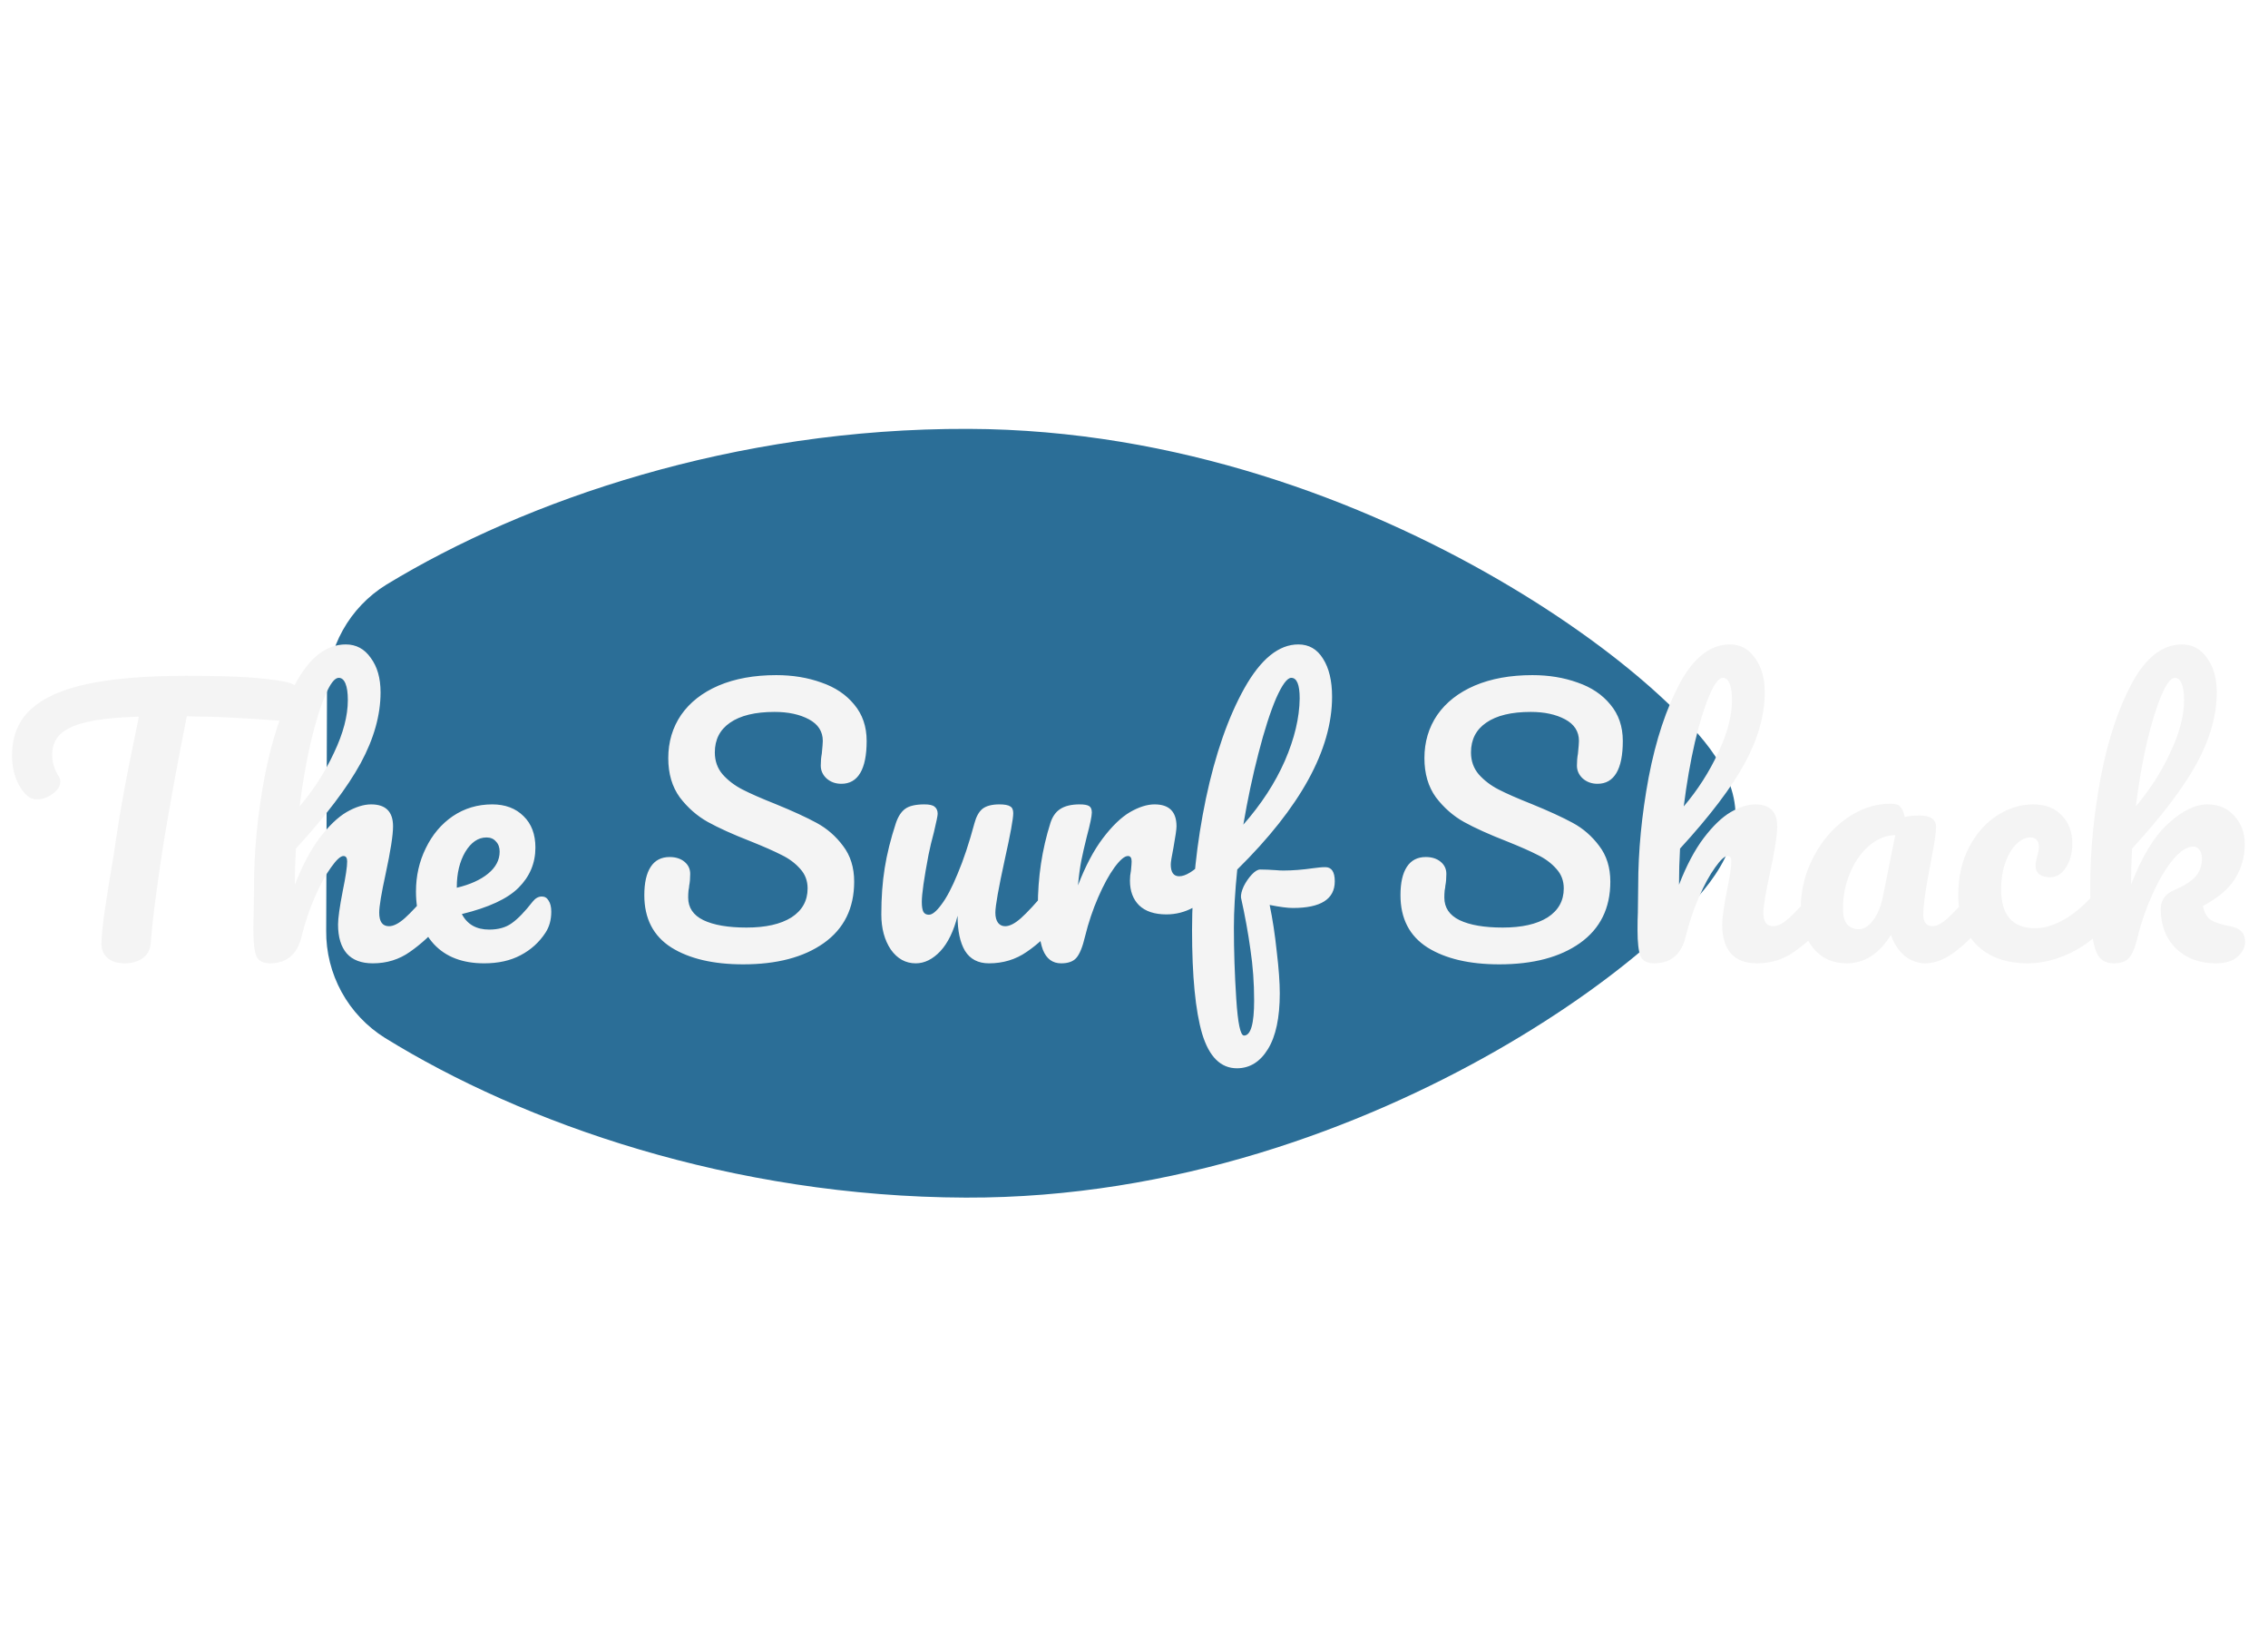
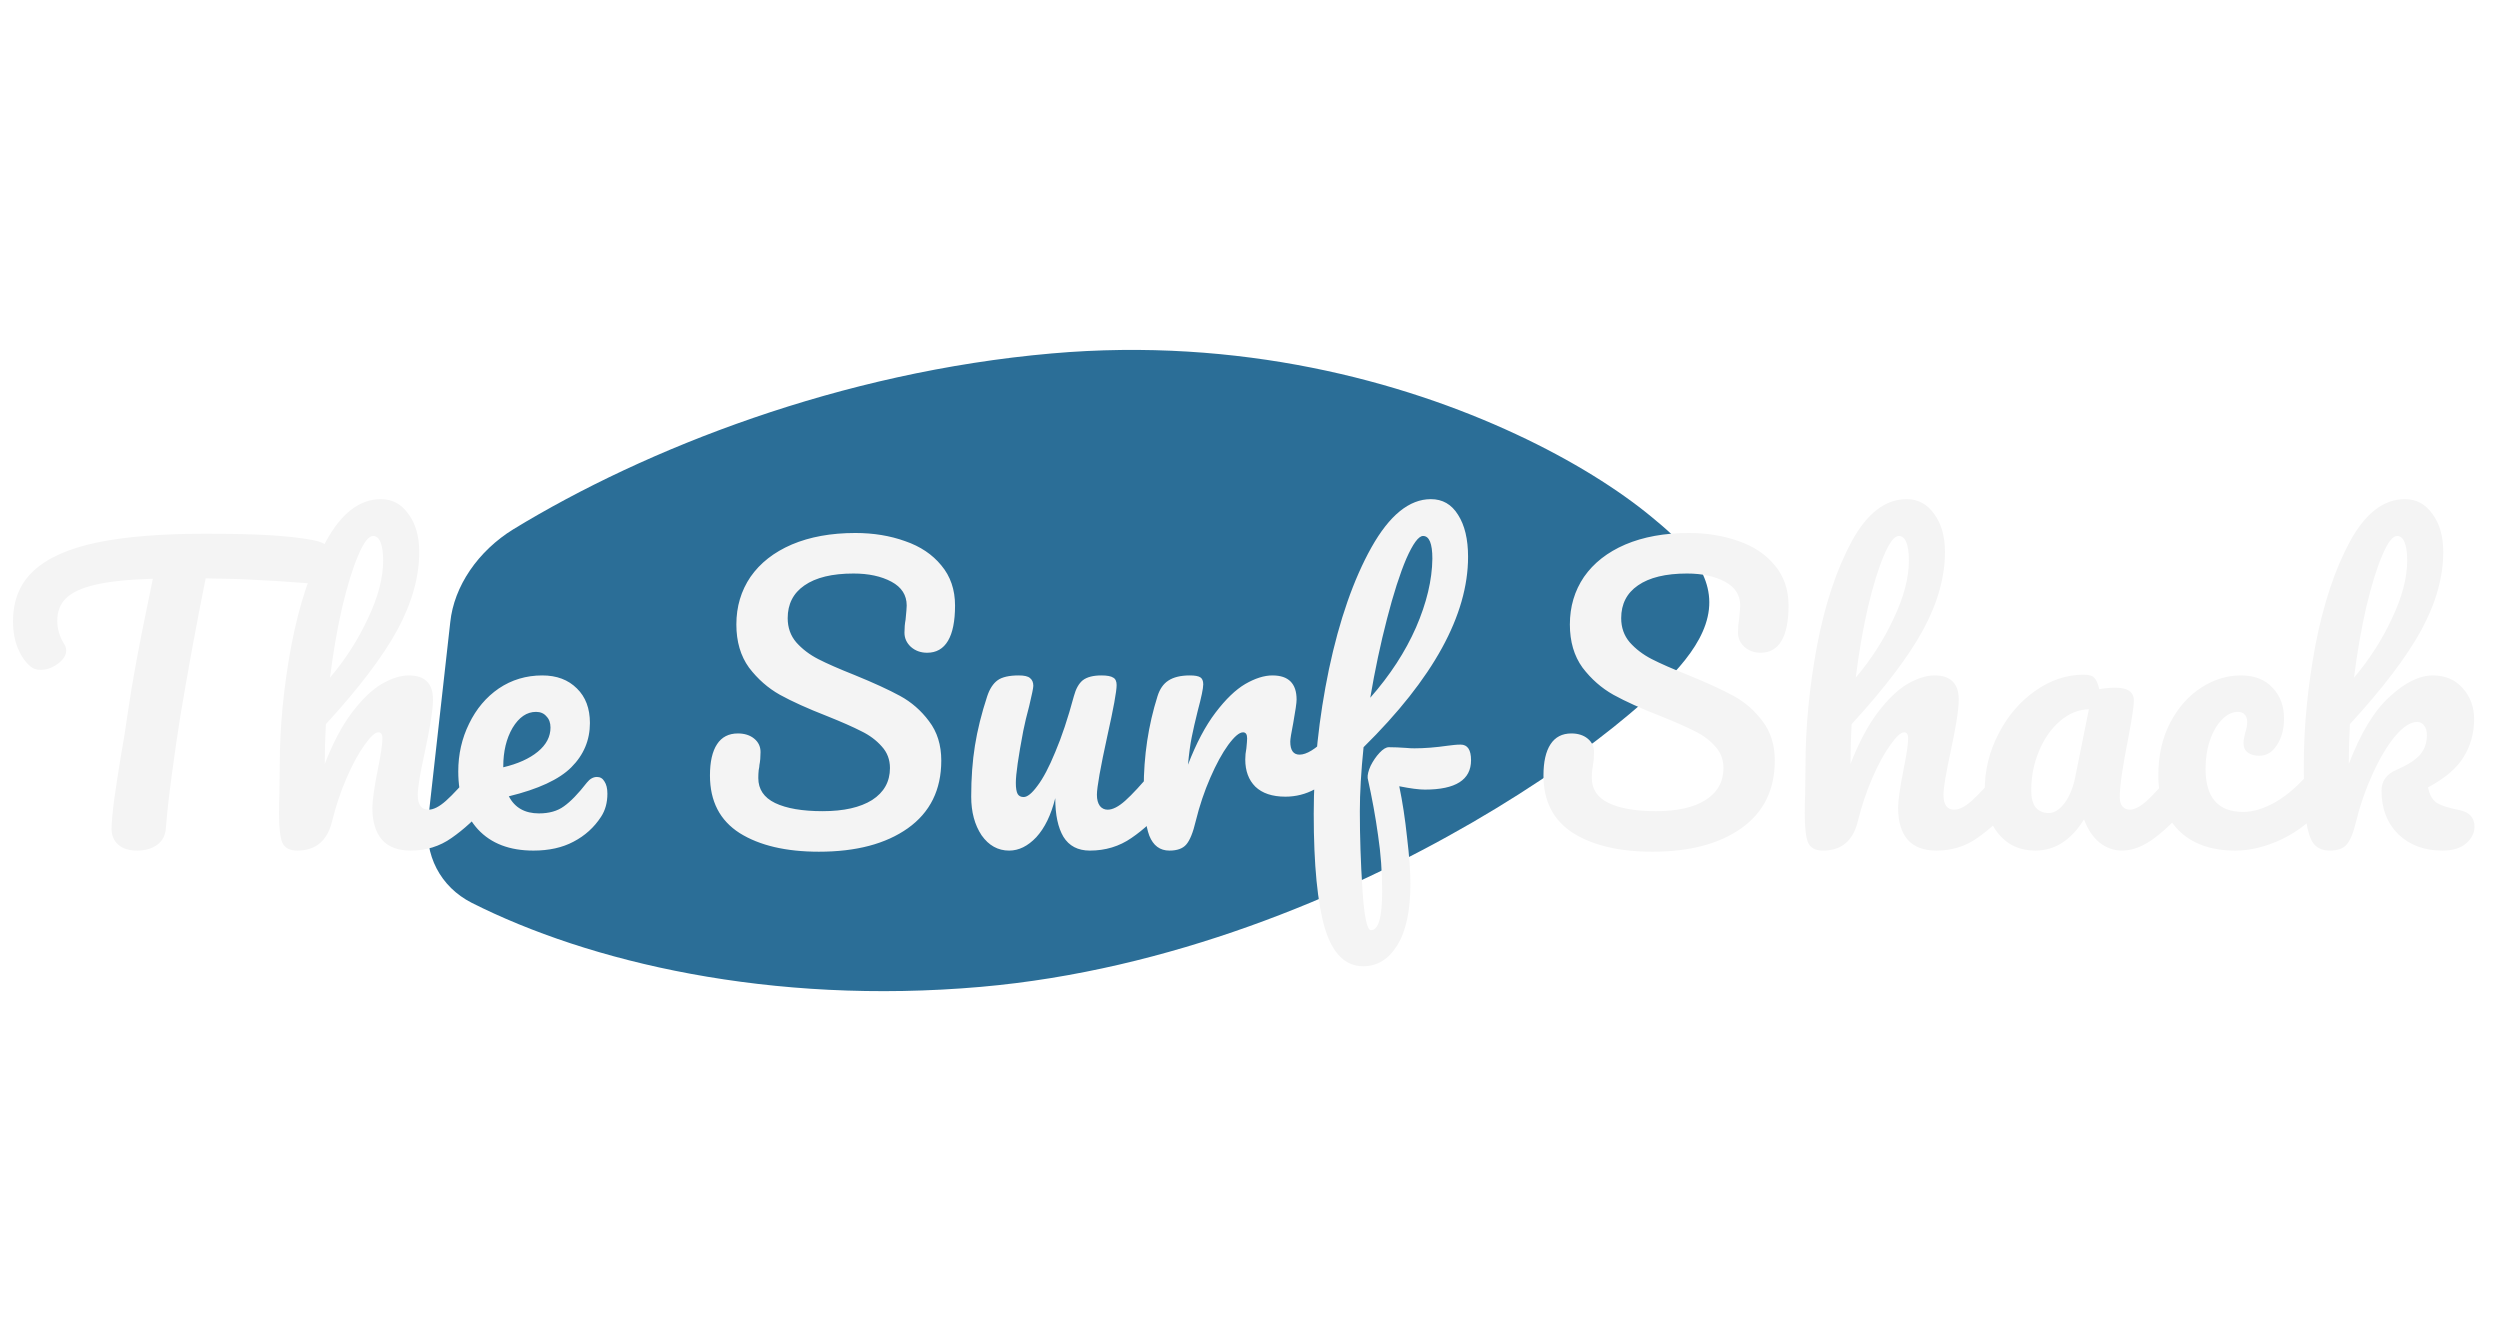
- <svg xmlns="http://www.w3.org/2000/svg" width="484" height="347" viewBox="0 0 484 347" fill="none">
-   <path fill-rule="evenodd" clip-rule="evenodd" d="M370.37 174.052C370.345 184.422 361.135 193.127 354.019 199.578C345.566 207.243 333.699 215.949 319.32 224.164C290.62 240.555 250.636 255.652 206.094 255.513C156.188 255.346 111.64 239.666 82.148 221.437C78.275 219.019 75.089 215.648 72.894 211.645C70.699 207.642 69.569 203.143 69.612 198.578L69.783 147.512C69.769 142.949 70.926 138.458 73.144 134.471C75.362 130.483 78.567 127.131 82.452 124.737C112.085 106.706 156.728 91.335 206.634 91.502C251.195 91.642 291.077 107.025 319.656 123.599C333.99 131.9 345.789 140.695 354.2 148.426C361.263 154.915 370.414 163.682 370.37 174.052Z" fill="#2B6E97" />
-   <path d="M60.603 145.409C62.091 145.697 63.195 146.201 63.915 146.921C64.683 147.641 65.067 148.481 65.067 149.441C65.067 151.025 64.611 152.177 63.699 152.897C62.835 153.617 61.443 153.905 59.523 153.761C55.203 153.425 51.819 153.209 49.371 153.113C46.971 152.969 43.803 152.873 39.867 152.825C38.091 161.657 36.459 170.537 34.971 179.465C34.443 182.729 33.891 186.521 33.315 190.841C32.739 195.113 32.355 198.569 32.163 201.209C32.067 202.601 31.491 203.681 30.435 204.449C29.379 205.169 28.107 205.529 26.619 205.529C25.035 205.529 23.811 205.145 22.947 204.377C22.083 203.609 21.651 202.601 21.651 201.353C21.651 200.201 21.819 198.305 22.155 195.665C22.539 192.977 22.971 190.169 23.451 187.241C23.979 184.313 24.387 181.769 24.675 179.609C25.203 175.961 25.803 172.337 26.475 168.737C27.147 165.137 27.819 161.729 28.491 158.513C28.635 157.793 28.803 156.977 28.995 156.065C29.187 155.105 29.403 154.049 29.643 152.897C24.939 153.041 21.243 153.425 18.555 154.049C15.867 154.673 13.947 155.561 12.795 156.713C11.691 157.817 11.139 159.257 11.139 161.033C11.139 162.665 11.619 164.225 12.579 165.713C12.771 166.049 12.867 166.409 12.867 166.793C12.867 167.705 12.315 168.569 11.211 169.385C10.155 170.153 9.051 170.537 7.899 170.537C7.083 170.537 6.411 170.297 5.883 169.817C4.923 169.001 4.131 167.849 3.507 166.361C2.883 164.825 2.571 163.097 2.571 161.177C2.571 157.097 3.891 153.833 6.531 151.385C9.219 148.889 13.275 147.065 18.699 145.913C24.171 144.761 31.179 144.185 39.723 144.185C45.003 144.185 49.203 144.281 52.323 144.473C55.491 144.665 58.251 144.977 60.603 145.409ZM93.67 189.113C94.294 189.113 94.774 189.401 95.11 189.977C95.494 190.553 95.686 191.345 95.686 192.353C95.686 194.273 95.23 195.761 94.318 196.817C92.11 199.361 89.83 201.449 87.478 203.081C85.174 204.713 82.534 205.529 79.558 205.529C77.11 205.529 75.262 204.833 74.014 203.441C72.766 202.001 72.142 199.937 72.142 197.249C72.142 195.905 72.478 193.505 73.15 190.049C73.774 187.025 74.086 184.937 74.086 183.785C74.086 183.017 73.822 182.633 73.294 182.633C72.67 182.633 71.782 183.449 70.63 185.081C69.478 186.665 68.326 188.777 67.174 191.417C66.022 194.057 65.086 196.841 64.366 199.769C63.454 203.609 61.198 205.529 57.598 205.529C56.158 205.529 55.198 205.025 54.718 204.017C54.286 202.961 54.07 201.089 54.07 198.401C54.07 196.865 54.094 195.641 54.142 194.729L54.214 188.969C54.214 181.577 54.958 173.873 56.446 165.857C57.982 157.841 60.214 151.121 63.142 145.697C66.118 140.225 69.67 137.489 73.798 137.489C76.006 137.489 77.782 138.449 79.126 140.369C80.518 142.241 81.214 144.689 81.214 147.713C81.214 152.561 79.798 157.601 76.966 162.833C74.134 168.017 69.526 174.089 63.142 181.049C62.998 183.545 62.926 186.113 62.926 188.753C64.51 184.673 66.262 181.361 68.182 178.817C70.15 176.225 72.07 174.377 73.942 173.273C75.862 172.169 77.614 171.617 79.198 171.617C82.318 171.617 83.878 173.177 83.878 176.297C83.878 178.169 83.35 181.553 82.294 186.449C81.382 190.625 80.926 193.385 80.926 194.729C80.926 196.649 81.622 197.609 83.014 197.609C83.974 197.609 85.102 197.033 86.398 195.881C87.742 194.681 89.518 192.761 91.726 190.121C92.302 189.449 92.95 189.113 93.67 189.113ZM72.286 144.617C71.422 144.617 70.462 145.865 69.406 148.361C68.35 150.809 67.318 154.145 66.31 158.369C65.35 162.545 64.558 167.105 63.934 172.049C66.91 168.545 69.358 164.729 71.278 160.601C73.246 156.473 74.23 152.729 74.23 149.369C74.23 147.833 74.062 146.657 73.726 145.841C73.39 145.025 72.91 144.617 72.286 144.617ZM115.627 191.273C116.251 191.273 116.731 191.561 117.067 192.137C117.451 192.713 117.643 193.505 117.643 194.513C117.643 196.241 117.235 197.729 116.419 198.977C115.075 201.041 113.299 202.649 111.091 203.801C108.931 204.953 106.339 205.529 103.315 205.529C98.707 205.529 95.131 204.161 92.587 201.425C90.043 198.641 88.771 194.897 88.771 190.193C88.771 186.881 89.467 183.809 90.859 180.977C92.251 178.097 94.171 175.817 96.619 174.137C99.115 172.457 101.923 171.617 105.043 171.617C107.827 171.617 110.059 172.457 111.739 174.137C113.419 175.769 114.259 178.001 114.259 180.833C114.259 184.145 113.059 187.001 110.659 189.401C108.307 191.753 104.275 193.625 98.563 195.017C99.715 197.225 101.659 198.329 104.395 198.329C106.363 198.329 107.971 197.873 109.219 196.961C110.515 196.049 112.003 194.513 113.683 192.353C114.259 191.633 114.907 191.273 115.627 191.273ZM103.819 178.673C102.043 178.673 100.531 179.705 99.283 181.769C98.083 183.833 97.483 186.329 97.483 189.257V189.401C100.315 188.729 102.547 187.721 104.179 186.377C105.811 185.033 106.627 183.473 106.627 181.697C106.627 180.785 106.363 180.065 105.835 179.537C105.355 178.961 104.683 178.673 103.819 178.673ZM158.595 205.745C152.211 205.745 147.099 204.545 143.259 202.145C139.419 199.697 137.499 195.977 137.499 190.985C137.499 188.345 137.955 186.329 138.867 184.937C139.779 183.545 141.123 182.849 142.899 182.849C144.195 182.849 145.251 183.185 146.067 183.857C146.883 184.529 147.291 185.393 147.291 186.449C147.291 187.409 147.219 188.249 147.075 188.969C147.075 189.161 147.027 189.497 146.931 189.977C146.883 190.457 146.859 190.961 146.859 191.489C146.859 193.649 147.939 195.257 150.099 196.313C152.307 197.369 155.379 197.897 159.315 197.897C163.395 197.897 166.587 197.177 168.891 195.737C171.195 194.249 172.347 192.185 172.347 189.545C172.347 187.913 171.819 186.521 170.763 185.369C169.707 184.169 168.387 183.185 166.803 182.417C165.219 181.601 162.987 180.617 160.107 179.465C156.411 178.025 153.387 176.657 151.035 175.361C148.731 174.065 146.739 172.313 145.059 170.105C143.427 167.849 142.611 165.065 142.611 161.753C142.611 158.297 143.523 155.225 145.347 152.537C147.219 149.849 149.883 147.761 153.339 146.273C156.843 144.785 160.947 144.041 165.651 144.041C169.155 144.041 172.371 144.569 175.299 145.625C178.227 146.633 180.555 148.193 182.283 150.305C184.059 152.417 184.947 155.009 184.947 158.081C184.947 161.105 184.491 163.385 183.579 164.921C182.667 166.457 181.323 167.225 179.547 167.225C178.299 167.225 177.243 166.841 176.379 166.073C175.563 165.305 175.155 164.393 175.155 163.337C175.155 162.425 175.227 161.585 175.371 160.817C175.515 159.377 175.587 158.465 175.587 158.081C175.587 156.065 174.603 154.529 172.635 153.473C170.667 152.417 168.219 151.889 165.291 151.889C161.163 151.889 157.995 152.657 155.787 154.193C153.627 155.681 152.547 157.793 152.547 160.529C152.547 162.353 153.099 163.913 154.203 165.209C155.355 166.505 156.771 167.585 158.451 168.449C160.131 169.313 162.483 170.345 165.507 171.545C169.155 173.033 172.083 174.377 174.291 175.577C176.499 176.777 178.371 178.409 179.907 180.473C181.491 182.537 182.283 185.081 182.283 188.105C182.283 193.769 180.123 198.137 175.803 201.209C171.531 204.233 165.795 205.745 158.595 205.745ZM195.421 205.529C193.261 205.529 191.485 204.545 190.093 202.577C188.749 200.561 188.077 198.065 188.077 195.089C188.077 191.489 188.317 188.201 188.797 185.225C189.277 182.201 190.069 179.009 191.173 175.649C191.653 174.209 192.325 173.177 193.189 172.553C194.053 171.929 195.421 171.617 197.293 171.617C198.349 171.617 199.069 171.785 199.453 172.121C199.885 172.457 200.101 172.961 200.101 173.633C200.101 174.017 199.837 175.313 199.309 177.521C198.829 179.297 198.445 180.905 198.157 182.345C197.197 187.385 196.717 190.745 196.717 192.425C196.717 193.433 196.837 194.153 197.077 194.585C197.317 194.969 197.701 195.161 198.229 195.161C198.949 195.161 199.837 194.441 200.893 193.001C201.997 191.561 203.149 189.377 204.349 186.449C205.597 183.521 206.797 179.921 207.949 175.649C208.333 174.209 208.909 173.177 209.677 172.553C210.493 171.929 211.693 171.617 213.277 171.617C214.381 171.617 215.149 171.761 215.581 172.049C216.013 172.289 216.229 172.769 216.229 173.489C216.229 174.689 215.629 177.977 214.429 183.353C213.085 189.497 212.413 193.289 212.413 194.729C212.413 195.641 212.605 196.361 212.989 196.889C213.373 197.369 213.877 197.609 214.501 197.609C215.461 197.609 216.589 197.033 217.885 195.881C219.229 194.681 221.005 192.761 223.213 190.121C223.789 189.449 224.437 189.113 225.157 189.113C225.781 189.113 226.261 189.401 226.597 189.977C226.981 190.553 227.173 191.345 227.173 192.353C227.173 194.273 226.717 195.761 225.805 196.817C223.741 199.361 221.509 201.449 219.109 203.081C216.757 204.713 214.069 205.529 211.045 205.529C208.741 205.529 207.037 204.641 205.933 202.865C204.877 201.089 204.349 198.593 204.349 195.377C203.533 198.641 202.309 201.161 200.677 202.937C199.045 204.665 197.293 205.529 195.421 205.529ZM226.447 205.529C224.623 205.529 223.327 204.569 222.559 202.649C221.839 200.729 221.479 197.657 221.479 193.433C221.479 187.193 222.367 181.265 224.143 175.649C224.575 174.257 225.271 173.249 226.231 172.625C227.239 171.953 228.631 171.617 230.407 171.617C231.367 171.617 232.039 171.737 232.423 171.977C232.807 172.217 232.999 172.673 232.999 173.345C232.999 174.113 232.639 175.841 231.919 178.529C231.439 180.449 231.055 182.129 230.767 183.569C230.479 185.009 230.239 186.785 230.047 188.897C231.631 184.769 233.407 181.409 235.375 178.817C237.343 176.225 239.263 174.377 241.135 173.273C243.055 172.169 244.807 171.617 246.391 171.617C249.511 171.617 251.071 173.177 251.071 176.297C251.071 176.921 250.855 178.433 250.423 180.833C250.039 182.753 249.847 183.953 249.847 184.433C249.847 186.113 250.447 186.953 251.647 186.953C252.991 186.953 254.719 185.897 256.831 183.785C257.455 183.161 258.103 182.849 258.775 182.849C259.399 182.849 259.879 183.137 260.215 183.713C260.599 184.241 260.791 184.961 260.791 185.873C260.791 187.649 260.311 189.041 259.351 190.049C258.007 191.441 256.423 192.641 254.599 193.649C252.823 194.609 250.927 195.089 248.911 195.089C246.367 195.089 244.423 194.441 243.079 193.145C241.783 191.849 241.135 190.097 241.135 187.889C241.135 187.169 241.207 186.449 241.351 185.729C241.447 184.769 241.495 184.121 241.495 183.785C241.495 183.017 241.231 182.633 240.703 182.633C239.983 182.633 239.023 183.449 237.823 185.081C236.671 186.665 235.519 188.777 234.367 191.417C233.215 194.057 232.279 196.841 231.559 199.769C231.031 202.025 230.407 203.561 229.687 204.377C229.015 205.145 227.935 205.529 226.447 205.529ZM282.829 185.009C284.173 185.009 284.845 186.017 284.845 188.033C284.845 191.825 281.869 193.721 275.917 193.721C274.765 193.721 273.109 193.505 270.949 193.073C271.573 196.049 272.077 199.361 272.461 203.009C272.893 206.609 273.109 209.585 273.109 211.937C273.109 217.121 272.269 221.081 270.589 223.817C268.909 226.553 266.701 227.921 263.965 227.921C260.509 227.921 258.037 225.473 256.549 220.577C255.109 215.681 254.389 208.289 254.389 198.401C254.389 189.185 255.373 179.849 257.341 170.393C259.357 160.889 262.093 153.041 265.549 146.849C269.053 140.609 272.893 137.489 277.069 137.489C279.325 137.489 281.077 138.497 282.325 140.513C283.621 142.529 284.269 145.241 284.269 148.649C284.269 159.929 277.525 172.217 264.037 185.513C263.557 190.217 263.317 194.345 263.317 197.897C263.317 202.841 263.485 207.905 263.821 213.089C264.157 218.321 264.709 220.937 265.477 220.937C266.917 220.937 267.637 218.441 267.637 213.449C267.637 209.705 267.373 206.081 266.845 202.577C266.365 199.073 265.693 195.377 264.829 191.489C264.781 190.865 264.973 190.073 265.405 189.113C265.885 188.153 266.461 187.313 267.133 186.593C267.805 185.873 268.405 185.513 268.933 185.513C269.893 185.513 271.045 185.561 272.389 185.657C272.821 185.705 273.325 185.729 273.901 185.729C275.821 185.729 277.957 185.561 280.309 185.225C280.693 185.177 281.101 185.129 281.533 185.081C281.965 185.033 282.397 185.009 282.829 185.009ZM275.557 144.617C274.693 144.617 273.613 146.081 272.317 149.009C271.069 151.937 269.821 155.825 268.573 160.673C267.325 165.473 266.245 170.561 265.333 175.937C269.173 171.569 272.125 167.033 274.189 162.329C276.253 157.577 277.309 153.137 277.357 149.009C277.357 146.081 276.757 144.617 275.557 144.617ZM319.962 205.745C313.578 205.745 308.466 204.545 304.626 202.145C300.786 199.697 298.866 195.977 298.866 190.985C298.866 188.345 299.322 186.329 300.234 184.937C301.146 183.545 302.49 182.849 304.266 182.849C305.562 182.849 306.618 183.185 307.434 183.857C308.25 184.529 308.658 185.393 308.658 186.449C308.658 187.409 308.586 188.249 308.442 188.969C308.442 189.161 308.394 189.497 308.298 189.977C308.25 190.457 308.226 190.961 308.226 191.489C308.226 193.649 309.306 195.257 311.466 196.313C313.674 197.369 316.746 197.897 320.682 197.897C324.762 197.897 327.954 197.177 330.258 195.737C332.562 194.249 333.714 192.185 333.714 189.545C333.714 187.913 333.186 186.521 332.13 185.369C331.074 184.169 329.754 183.185 328.17 182.417C326.586 181.601 324.354 180.617 321.474 179.465C317.778 178.025 314.754 176.657 312.402 175.361C310.098 174.065 308.106 172.313 306.426 170.105C304.794 167.849 303.978 165.065 303.978 161.753C303.978 158.297 304.89 155.225 306.714 152.537C308.586 149.849 311.25 147.761 314.706 146.273C318.21 144.785 322.314 144.041 327.018 144.041C330.522 144.041 333.738 144.569 336.666 145.625C339.594 146.633 341.922 148.193 343.65 150.305C345.426 152.417 346.314 155.009 346.314 158.081C346.314 161.105 345.858 163.385 344.946 164.921C344.034 166.457 342.69 167.225 340.914 167.225C339.666 167.225 338.61 166.841 337.746 166.073C336.93 165.305 336.522 164.393 336.522 163.337C336.522 162.425 336.594 161.585 336.738 160.817C336.882 159.377 336.954 158.465 336.954 158.081C336.954 156.065 335.97 154.529 334.002 153.473C332.034 152.417 329.586 151.889 326.658 151.889C322.53 151.889 319.362 152.657 317.154 154.193C314.994 155.681 313.914 157.793 313.914 160.529C313.914 162.353 314.466 163.913 315.57 165.209C316.722 166.505 318.138 167.585 319.818 168.449C321.498 169.313 323.85 170.345 326.874 171.545C330.522 173.033 333.45 174.377 335.658 175.577C337.866 176.777 339.738 178.409 341.274 180.473C342.858 182.537 343.65 185.081 343.65 188.105C343.65 193.769 341.49 198.137 337.17 201.209C332.898 204.233 327.162 205.745 319.962 205.745ZM389.053 189.113C389.677 189.113 390.157 189.401 390.493 189.977C390.877 190.553 391.069 191.345 391.069 192.353C391.069 194.273 390.613 195.761 389.701 196.817C387.493 199.361 385.213 201.449 382.861 203.081C380.557 204.713 377.917 205.529 374.941 205.529C372.493 205.529 370.645 204.833 369.397 203.441C368.149 202.001 367.525 199.937 367.525 197.249C367.525 195.905 367.861 193.505 368.533 190.049C369.157 187.025 369.469 184.937 369.469 183.785C369.469 183.017 369.205 182.633 368.677 182.633C368.053 182.633 367.165 183.449 366.013 185.081C364.861 186.665 363.709 188.777 362.557 191.417C361.405 194.057 360.469 196.841 359.749 199.769C358.837 203.609 356.581 205.529 352.981 205.529C351.541 205.529 350.581 205.025 350.101 204.017C349.669 202.961 349.453 201.089 349.453 198.401C349.453 196.865 349.477 195.641 349.525 194.729L349.597 188.969C349.597 181.577 350.341 173.873 351.829 165.857C353.365 157.841 355.597 151.121 358.525 145.697C361.501 140.225 365.053 137.489 369.181 137.489C371.389 137.489 373.165 138.449 374.509 140.369C375.901 142.241 376.597 144.689 376.597 147.713C376.597 152.561 375.181 157.601 372.349 162.833C369.517 168.017 364.909 174.089 358.525 181.049C358.381 183.545 358.309 186.113 358.309 188.753C359.893 184.673 361.645 181.361 363.565 178.817C365.533 176.225 367.453 174.377 369.325 173.273C371.245 172.169 372.997 171.617 374.581 171.617C377.701 171.617 379.261 173.177 379.261 176.297C379.261 178.169 378.733 181.553 377.677 186.449C376.765 190.625 376.309 193.385 376.309 194.729C376.309 196.649 377.005 197.609 378.397 197.609C379.357 197.609 380.485 197.033 381.781 195.881C383.125 194.681 384.901 192.761 387.109 190.121C387.685 189.449 388.333 189.113 389.053 189.113ZM367.669 144.617C366.805 144.617 365.845 145.865 364.789 148.361C363.733 150.809 362.701 154.145 361.693 158.369C360.733 162.545 359.941 167.105 359.317 172.049C362.293 168.545 364.741 164.729 366.661 160.601C368.629 156.473 369.613 152.729 369.613 149.369C369.613 147.833 369.445 146.657 369.109 145.841C368.773 145.025 368.293 144.617 367.669 144.617ZM394.089 205.529C391.113 205.529 388.737 204.449 386.961 202.289C385.185 200.129 384.297 197.297 384.297 193.793C384.297 189.953 385.185 186.329 386.961 182.921C388.737 179.465 391.089 176.705 394.017 174.641C396.993 172.529 400.137 171.473 403.449 171.473C404.505 171.473 405.201 171.689 405.537 172.121C405.921 172.505 406.233 173.225 406.473 174.281C407.481 174.089 408.537 173.993 409.641 173.993C411.993 173.993 413.169 174.833 413.169 176.513C413.169 177.521 412.809 179.921 412.089 183.713C410.985 189.233 410.433 193.073 410.433 195.233C410.433 195.953 410.601 196.529 410.937 196.961C411.321 197.393 411.801 197.609 412.377 197.609C413.289 197.609 414.393 197.033 415.689 195.881C416.985 194.681 418.737 192.761 420.945 190.121C421.521 189.449 422.169 189.113 422.889 189.113C423.513 189.113 423.993 189.401 424.329 189.977C424.713 190.553 424.905 191.345 424.905 192.353C424.905 194.273 424.449 195.761 423.537 196.817C421.569 199.265 419.481 201.329 417.273 203.009C415.065 204.689 412.929 205.529 410.865 205.529C409.281 205.529 407.817 205.001 406.473 203.945C405.177 202.841 404.193 201.353 403.521 199.481C401.025 203.513 397.881 205.529 394.089 205.529ZM396.681 198.257C397.737 198.257 398.745 197.633 399.705 196.385C400.665 195.137 401.361 193.481 401.793 191.417L404.457 178.169C402.441 178.217 400.569 178.985 398.841 180.473C397.161 181.913 395.817 183.833 394.809 186.233C393.801 188.633 393.297 191.177 393.297 193.865C393.297 195.353 393.585 196.457 394.161 197.177C394.785 197.897 395.625 198.257 396.681 198.257ZM432.806 205.529C428.102 205.529 424.43 204.209 421.79 201.569C419.198 198.881 417.902 195.353 417.902 190.985C417.902 187.097 418.67 183.689 420.206 180.761C421.742 177.833 423.734 175.577 426.182 173.993C428.63 172.409 431.198 171.617 433.886 171.617C436.526 171.617 438.566 172.409 440.006 173.993C441.494 175.529 442.238 177.521 442.238 179.969C442.238 181.985 441.782 183.689 440.87 185.081C440.006 186.473 438.854 187.169 437.414 187.169C436.502 187.169 435.758 186.953 435.182 186.521C434.654 186.089 434.39 185.489 434.39 184.721C434.39 184.385 434.438 184.001 434.534 183.569C434.63 183.137 434.702 182.825 434.75 182.633C434.99 181.913 435.11 181.241 435.11 180.617C435.11 179.993 434.942 179.513 434.606 179.177C434.318 178.841 433.886 178.673 433.31 178.673C432.206 178.673 431.174 179.177 430.214 180.185C429.254 181.145 428.486 182.465 427.91 184.145C427.334 185.825 427.046 187.673 427.046 189.689C427.046 195.257 429.47 198.041 434.318 198.041C436.286 198.041 438.398 197.393 440.654 196.097C442.958 194.753 445.214 192.761 447.422 190.121C447.998 189.449 448.646 189.113 449.366 189.113C449.99 189.113 450.47 189.401 450.806 189.977C451.19 190.553 451.382 191.345 451.382 192.353C451.382 194.177 450.926 195.665 450.014 196.817C447.758 199.601 445.046 201.761 441.878 203.297C438.758 204.785 435.734 205.529 432.806 205.529ZM476.162 197.681C478.13 198.065 479.114 199.145 479.114 200.921C479.114 202.121 478.562 203.201 477.458 204.161C476.402 205.073 474.866 205.529 472.85 205.529C469.394 205.529 466.562 204.473 464.354 202.361C462.194 200.201 461.114 197.393 461.114 193.937C461.114 192.065 462.074 190.721 463.994 189.905C466.106 188.993 467.618 188.033 468.53 187.025C469.442 185.969 469.898 184.697 469.898 183.209C469.898 182.345 469.706 181.697 469.322 181.265C468.986 180.833 468.554 180.617 468.026 180.617C466.73 180.617 465.29 181.553 463.706 183.425C462.17 185.297 460.73 187.721 459.386 190.697C458.042 193.625 456.986 196.649 456.218 199.769C455.69 202.025 455.066 203.561 454.346 204.377C453.674 205.145 452.594 205.529 451.106 205.529C449.618 205.529 448.514 205.001 447.794 203.945C447.122 202.841 446.666 201.161 446.426 198.905C446.186 196.649 446.066 193.337 446.066 188.969C446.066 181.577 446.81 173.873 448.298 165.857C449.834 157.841 452.066 151.121 454.994 145.697C457.97 140.225 461.522 137.489 465.65 137.489C467.858 137.489 469.634 138.449 470.978 140.369C472.37 142.241 473.066 144.689 473.066 147.713C473.066 152.561 471.65 157.601 468.818 162.833C465.986 168.017 461.378 174.089 454.994 181.049C454.85 183.545 454.778 186.113 454.778 188.753C457.082 182.753 459.722 178.409 462.698 175.721C465.674 172.985 468.458 171.617 471.05 171.617C473.45 171.617 475.37 172.433 476.81 174.065C478.298 175.697 479.042 177.713 479.042 180.113C479.042 182.753 478.37 185.177 477.026 187.385C475.682 189.593 473.378 191.561 470.114 193.289C470.402 194.729 470.978 195.737 471.842 196.313C472.754 196.841 474.194 197.297 476.162 197.681ZM464.138 144.617C463.274 144.617 462.314 145.865 461.258 148.361C460.202 150.809 459.17 154.145 458.162 158.369C457.202 162.545 456.41 167.105 455.786 172.049C458.762 168.545 461.21 164.729 463.13 160.601C465.098 156.473 466.082 152.729 466.082 149.369C466.082 147.833 465.914 146.657 465.578 145.841C465.242 145.025 464.762 144.617 464.138 144.617Z" fill="#F4F4F4" />
+ <svg xmlns="http://www.w3.org/2000/svg" width="484" height="260" viewBox="0 0 484 260" fill="none">
+   <path fill-rule="evenodd" clip-rule="evenodd" d="M330.844 117.992C329.984 125.745 321.747 132.935 315.406 138.284C307.872 144.639 297.462 152.027 285.037 159.232C260.239 173.611 226.319 187.859 189.903 191.056C149.104 194.629 113.942 186.211 91.3 174.771C88.329 173.251 85.996 170.967 84.525 168.137C83.054 165.308 82.494 162.029 82.9 158.613L87.174 120.431C87.532 117.022 88.842 113.579 90.979 110.434C93.116 107.289 96.008 104.546 99.379 102.469C125.073 86.795 162.826 71.998 203.626 68.424C240.057 65.226 271.426 73.769 293.456 84.039C304.506 89.181 313.443 94.881 319.696 100.036C324.946 104.363 331.72 110.238 330.844 117.992Z" fill="#2B6E97" />
+   <path d="M60.552 104.555C62.04 104.843 63.144 105.347 63.864 106.067C64.632 106.787 65.016 107.627 65.016 108.587C65.016 110.171 64.56 111.323 63.648 112.043C62.784 112.763 61.392 113.051 59.472 112.907C55.152 112.571 51.768 112.355 49.32 112.259C46.92 112.115 43.752 112.019 39.816 111.971C38.04 120.803 36.408 129.683 34.92 138.611C34.392 141.875 33.84 145.667 33.264 149.987C32.688 154.259 32.304 157.715 32.112 160.355C32.016 161.747 31.44 162.827 30.384 163.595C29.328 164.315 28.056 164.675 26.568 164.675C24.984 164.675 23.76 164.291 22.896 163.523C22.032 162.755 21.6 161.747 21.6 160.499C21.6 159.347 21.768 157.451 22.104 154.811C22.488 152.123 22.92 149.315 23.4 146.387C23.928 143.459 24.336 140.915 24.624 138.755C25.152 135.107 25.752 131.483 26.424 127.883C27.096 124.283 27.768 120.875 28.44 117.659C28.584 116.939 28.752 116.123 28.944 115.211C29.136 114.251 29.352 113.195 29.592 112.043C24.888 112.187 21.192 112.571 18.504 113.195C15.816 113.819 13.896 114.707 12.744 115.859C11.64 116.963 11.088 118.403 11.088 120.179C11.088 121.811 11.568 123.371 12.528 124.859C12.72 125.195 12.816 125.555 12.816 125.939C12.816 126.851 12.264 127.715 11.16 128.531C10.104 129.299 9 129.683 7.848 129.683C7.032 129.683 6.36 129.443 5.832 128.963C4.872 128.147 4.08 126.995 3.456 125.507C2.832 123.971 2.52 122.243 2.52 120.323C2.52 116.243 3.84 112.979 6.48 110.531C9.168 108.035 13.224 106.211 18.648 105.059C24.12 103.907 31.128 103.331 39.672 103.331C44.952 103.331 49.152 103.427 52.272 103.619C55.44 103.811 58.2 104.123 60.552 104.555ZM93.619 148.259C94.243 148.259 94.723 148.547 95.059 149.123C95.443 149.699 95.635 150.491 95.635 151.499C95.635 153.419 95.179 154.907 94.267 155.963C92.059 158.507 89.779 160.595 87.427 162.227C85.123 163.859 82.483 164.675 79.507 164.675C77.059 164.675 75.211 163.979 73.963 162.587C72.715 161.147 72.091 159.083 72.091 156.395C72.091 155.051 72.427 152.651 73.099 149.195C73.723 146.171 74.035 144.083 74.035 142.931C74.035 142.163 73.771 141.779 73.243 141.779C72.619 141.779 71.731 142.595 70.579 144.227C69.427 145.811 68.275 147.923 67.123 150.563C65.971 153.203 65.035 155.987 64.315 158.915C63.403 162.755 61.147 164.675 57.547 164.675C56.107 164.675 55.147 164.171 54.667 163.163C54.235 162.107 54.019 160.235 54.019 157.547C54.019 156.011 54.043 154.787 54.091 153.875L54.163 148.115C54.163 140.723 54.907 133.019 56.395 125.003C57.931 116.987 60.163 110.267 63.091 104.843C66.067 99.371 69.619 96.635 73.747 96.635C75.955 96.635 77.731 97.595 79.075 99.515C80.467 101.387 81.163 103.835 81.163 106.859C81.163 111.707 79.747 116.747 76.915 121.979C74.083 127.163 69.475 133.235 63.091 140.195C62.947 142.691 62.875 145.259 62.875 147.899C64.459 143.819 66.211 140.507 68.131 137.963C70.099 135.371 72.019 133.523 73.891 132.419C75.811 131.315 77.563 130.763 79.147 130.763C82.267 130.763 83.827 132.323 83.827 135.443C83.827 137.315 83.299 140.699 82.243 145.595C81.331 149.771 80.875 152.531 80.875 153.875C80.875 155.795 81.571 156.755 82.963 156.755C83.923 156.755 85.051 156.179 86.347 155.027C87.691 153.827 89.467 151.907 91.675 149.267C92.251 148.595 92.899 148.259 93.619 148.259ZM72.235 103.763C71.371 103.763 70.411 105.011 69.355 107.507C68.299 109.955 67.267 113.291 66.259 117.515C65.299 121.691 64.507 126.251 63.883 131.195C66.859 127.691 69.307 123.875 71.227 119.747C73.195 115.619 74.179 111.875 74.179 108.515C74.179 106.979 74.011 105.803 73.675 104.987C73.339 104.171 72.859 103.763 72.235 103.763ZM115.576 150.419C116.2 150.419 116.68 150.707 117.016 151.283C117.4 151.859 117.592 152.651 117.592 153.659C117.592 155.387 117.184 156.875 116.368 158.123C115.024 160.187 113.248 161.795 111.04 162.947C108.88 164.099 106.288 164.675 103.264 164.675C98.656 164.675 95.08 163.307 92.536 160.571C89.992 157.787 88.72 154.043 88.72 149.339C88.72 146.027 89.416 142.955 90.808 140.123C92.2 137.243 94.12 134.963 96.568 133.283C99.064 131.603 101.872 130.763 104.992 130.763C107.776 130.763 110.008 131.603 111.688 133.283C113.368 134.915 114.208 137.147 114.208 139.979C114.208 143.291 113.008 146.147 110.608 148.547C108.256 150.899 104.224 152.771 98.512 154.163C99.664 156.371 101.608 157.475 104.344 157.475C106.312 157.475 107.92 157.019 109.168 156.107C110.464 155.195 111.952 153.659 113.632 151.499C114.208 150.779 114.856 150.419 115.576 150.419ZM103.768 137.819C101.992 137.819 100.48 138.851 99.232 140.915C98.032 142.979 97.432 145.475 97.432 148.403V148.547C100.264 147.875 102.496 146.867 104.128 145.523C105.76 144.179 106.576 142.619 106.576 140.843C106.576 139.931 106.312 139.211 105.784 138.683C105.304 138.107 104.632 137.819 103.768 137.819ZM158.544 164.891C152.16 164.891 147.048 163.691 143.208 161.291C139.368 158.843 137.448 155.123 137.448 150.131C137.448 147.491 137.904 145.475 138.816 144.083C139.728 142.691 141.072 141.995 142.848 141.995C144.144 141.995 145.2 142.331 146.016 143.003C146.832 143.675 147.24 144.539 147.24 145.595C147.24 146.555 147.168 147.395 147.024 148.115C147.024 148.307 146.976 148.643 146.88 149.123C146.832 149.603 146.808 150.107 146.808 150.635C146.808 152.795 147.888 154.403 150.048 155.459C152.256 156.515 155.328 157.043 159.264 157.043C163.344 157.043 166.536 156.323 168.84 154.883C171.144 153.395 172.296 151.331 172.296 148.691C172.296 147.059 171.768 145.667 170.712 144.515C169.656 143.315 168.336 142.331 166.752 141.563C165.168 140.747 162.936 139.763 160.056 138.611C156.36 137.171 153.336 135.803 150.984 134.507C148.68 133.211 146.688 131.459 145.008 129.251C143.376 126.995 142.56 124.211 142.56 120.899C142.56 117.443 143.472 114.371 145.296 111.683C147.168 108.995 149.832 106.907 153.288 105.419C156.792 103.931 160.896 103.187 165.6 103.187C169.104 103.187 172.32 103.715 175.248 104.771C178.176 105.779 180.504 107.339 182.232 109.451C184.008 111.563 184.896 114.155 184.896 117.227C184.896 120.251 184.44 122.531 183.528 124.067C182.616 125.603 181.272 126.371 179.496 126.371C178.248 126.371 177.192 125.987 176.328 125.219C175.512 124.451 175.104 123.539 175.104 122.483C175.104 121.571 175.176 120.731 175.32 119.963C175.464 118.523 175.536 117.611 175.536 117.227C175.536 115.211 174.552 113.675 172.584 112.619C170.616 111.563 168.168 111.035 165.24 111.035C161.112 111.035 157.944 111.803 155.736 113.339C153.576 114.827 152.496 116.939 152.496 119.675C152.496 121.499 153.048 123.059 154.152 124.355C155.304 125.651 156.72 126.731 158.4 127.595C160.08 128.459 162.432 129.491 165.456 130.691C169.104 132.179 172.032 133.523 174.24 134.723C176.448 135.923 178.32 137.555 179.856 139.619C181.44 141.683 182.232 144.227 182.232 147.251C182.232 152.915 180.072 157.283 175.752 160.355C171.48 163.379 165.744 164.891 158.544 164.891ZM195.37 164.675C193.21 164.675 191.434 163.691 190.042 161.723C188.698 159.707 188.026 157.211 188.026 154.235C188.026 150.635 188.266 147.347 188.746 144.371C189.226 141.347 190.018 138.155 191.122 134.795C191.602 133.355 192.274 132.323 193.138 131.699C194.002 131.075 195.37 130.763 197.242 130.763C198.298 130.763 199.018 130.931 199.402 131.267C199.834 131.603 200.05 132.107 200.05 132.779C200.05 133.163 199.786 134.459 199.258 136.667C198.778 138.443 198.394 140.051 198.106 141.491C197.146 146.531 196.666 149.891 196.666 151.571C196.666 152.579 196.786 153.299 197.026 153.731C197.266 154.115 197.65 154.307 198.178 154.307C198.898 154.307 199.786 153.587 200.842 152.147C201.946 150.707 203.098 148.523 204.298 145.595C205.546 142.667 206.746 139.067 207.898 134.795C208.282 133.355 208.858 132.323 209.626 131.699C210.442 131.075 211.642 130.763 213.226 130.763C214.33 130.763 215.098 130.907 215.53 131.195C215.962 131.435 216.178 131.915 216.178 132.635C216.178 133.835 215.578 137.123 214.378 142.499C213.034 148.643 212.362 152.435 212.362 153.875C212.362 154.787 212.554 155.507 212.938 156.035C213.322 156.515 213.826 156.755 214.45 156.755C215.41 156.755 216.538 156.179 217.834 155.027C219.178 153.827 220.954 151.907 223.162 149.267C223.738 148.595 224.386 148.259 225.106 148.259C225.73 148.259 226.21 148.547 226.546 149.123C226.93 149.699 227.122 150.491 227.122 151.499C227.122 153.419 226.666 154.907 225.754 155.963C223.69 158.507 221.458 160.595 219.058 162.227C216.706 163.859 214.018 164.675 210.994 164.675C208.69 164.675 206.986 163.787 205.882 162.011C204.826 160.235 204.298 157.739 204.298 154.523C203.482 157.787 202.258 160.307 200.626 162.083C198.994 163.811 197.242 164.675 195.37 164.675ZM226.396 164.675C224.572 164.675 223.276 163.715 222.508 161.795C221.788 159.875 221.428 156.803 221.428 152.579C221.428 146.339 222.316 140.411 224.092 134.795C224.524 133.403 225.22 132.395 226.18 131.771C227.188 131.099 228.58 130.763 230.356 130.763C231.316 130.763 231.988 130.883 232.372 131.123C232.756 131.363 232.948 131.819 232.948 132.491C232.948 133.259 232.588 134.987 231.868 137.675C231.388 139.595 231.004 141.275 230.716 142.715C230.428 144.155 230.188 145.931 229.996 148.043C231.58 143.915 233.356 140.555 235.324 137.963C237.292 135.371 239.212 133.523 241.084 132.419C243.004 131.315 244.756 130.763 246.34 130.763C249.46 130.763 251.02 132.323 251.02 135.443C251.02 136.067 250.804 137.579 250.372 139.979C249.988 141.899 249.796 143.099 249.796 143.579C249.796 145.259 250.396 146.099 251.596 146.099C252.94 146.099 254.668 145.043 256.78 142.931C257.404 142.307 258.052 141.995 258.724 141.995C259.348 141.995 259.828 142.283 260.164 142.859C260.548 143.387 260.74 144.107 260.74 145.019C260.74 146.795 260.26 148.187 259.3 149.195C257.956 150.587 256.372 151.787 254.548 152.795C252.772 153.755 250.876 154.235 248.86 154.235C246.316 154.235 244.372 153.587 243.028 152.291C241.732 150.995 241.084 149.243 241.084 147.035C241.084 146.315 241.156 145.595 241.3 144.875C241.396 143.915 241.444 143.267 241.444 142.931C241.444 142.163 241.18 141.779 240.652 141.779C239.932 141.779 238.972 142.595 237.772 144.227C236.62 145.811 235.468 147.923 234.316 150.563C233.164 153.203 232.228 155.987 231.508 158.915C230.98 161.171 230.356 162.707 229.636 163.523C228.964 164.291 227.884 164.675 226.396 164.675ZM282.778 144.155C284.122 144.155 284.794 145.163 284.794 147.179C284.794 150.971 281.818 152.867 275.866 152.867C274.714 152.867 273.058 152.651 270.898 152.219C271.522 155.195 272.026 158.507 272.41 162.155C272.842 165.755 273.058 168.731 273.058 171.083C273.058 176.267 272.218 180.227 270.538 182.963C268.858 185.699 266.65 187.067 263.914 187.067C260.458 187.067 257.986 184.619 256.498 179.723C255.058 174.827 254.338 167.435 254.338 157.547C254.338 148.331 255.322 138.995 257.29 129.539C259.306 120.035 262.042 112.187 265.498 105.995C269.002 99.755 272.842 96.635 277.018 96.635C279.274 96.635 281.026 97.643 282.274 99.659C283.57 101.675 284.218 104.387 284.218 107.795C284.218 119.075 277.474 131.363 263.986 144.659C263.506 149.363 263.266 153.491 263.266 157.043C263.266 161.987 263.434 167.051 263.77 172.235C264.106 177.467 264.658 180.083 265.426 180.083C266.866 180.083 267.586 177.587 267.586 172.595C267.586 168.851 267.322 165.227 266.794 161.723C266.314 158.219 265.642 154.523 264.778 150.635C264.73 150.011 264.922 149.219 265.354 148.259C265.834 147.299 266.41 146.459 267.082 145.739C267.754 145.019 268.354 144.659 268.882 144.659C269.842 144.659 270.994 144.707 272.338 144.803C272.77 144.851 273.274 144.875 273.85 144.875C275.77 144.875 277.906 144.707 280.258 144.371C280.642 144.323 281.05 144.275 281.482 144.227C281.914 144.179 282.346 144.155 282.778 144.155ZM275.506 103.763C274.642 103.763 273.562 105.227 272.266 108.155C271.018 111.083 269.77 114.971 268.522 119.819C267.274 124.619 266.194 129.707 265.282 135.083C269.122 130.715 272.074 126.179 274.138 121.475C276.202 116.723 277.258 112.283 277.306 108.155C277.306 105.227 276.706 103.763 275.506 103.763ZM319.911 164.891C313.527 164.891 308.415 163.691 304.575 161.291C300.735 158.843 298.815 155.123 298.815 150.131C298.815 147.491 299.271 145.475 300.183 144.083C301.095 142.691 302.439 141.995 304.215 141.995C305.511 141.995 306.567 142.331 307.383 143.003C308.199 143.675 308.607 144.539 308.607 145.595C308.607 146.555 308.535 147.395 308.391 148.115C308.391 148.307 308.343 148.643 308.247 149.123C308.199 149.603 308.175 150.107 308.175 150.635C308.175 152.795 309.255 154.403 311.415 155.459C313.623 156.515 316.695 157.043 320.631 157.043C324.711 157.043 327.903 156.323 330.207 154.883C332.511 153.395 333.663 151.331 333.663 148.691C333.663 147.059 333.135 145.667 332.079 144.515C331.023 143.315 329.703 142.331 328.119 141.563C326.535 140.747 324.303 139.763 321.423 138.611C317.727 137.171 314.703 135.803 312.351 134.507C310.047 133.211 308.055 131.459 306.375 129.251C304.743 126.995 303.927 124.211 303.927 120.899C303.927 117.443 304.839 114.371 306.663 111.683C308.535 108.995 311.199 106.907 314.655 105.419C318.159 103.931 322.263 103.187 326.967 103.187C330.471 103.187 333.687 103.715 336.615 104.771C339.543 105.779 341.871 107.339 343.599 109.451C345.375 111.563 346.263 114.155 346.263 117.227C346.263 120.251 345.807 122.531 344.895 124.067C343.983 125.603 342.639 126.371 340.863 126.371C339.615 126.371 338.559 125.987 337.695 125.219C336.879 124.451 336.471 123.539 336.471 122.483C336.471 121.571 336.543 120.731 336.687 119.963C336.831 118.523 336.903 117.611 336.903 117.227C336.903 115.211 335.919 113.675 333.951 112.619C331.983 111.563 329.535 111.035 326.607 111.035C322.479 111.035 319.311 111.803 317.103 113.339C314.943 114.827 313.863 116.939 313.863 119.675C313.863 121.499 314.415 123.059 315.519 124.355C316.671 125.651 318.087 126.731 319.767 127.595C321.447 128.459 323.799 129.491 326.823 130.691C330.471 132.179 333.399 133.523 335.607 134.723C337.815 135.923 339.687 137.555 341.223 139.619C342.807 141.683 343.599 144.227 343.599 147.251C343.599 152.915 341.439 157.283 337.119 160.355C332.847 163.379 327.111 164.891 319.911 164.891ZM389.002 148.259C389.626 148.259 390.106 148.547 390.442 149.123C390.826 149.699 391.018 150.491 391.018 151.499C391.018 153.419 390.562 154.907 389.65 155.963C387.442 158.507 385.162 160.595 382.81 162.227C380.506 163.859 377.866 164.675 374.89 164.675C372.442 164.675 370.594 163.979 369.346 162.587C368.098 161.147 367.474 159.083 367.474 156.395C367.474 155.051 367.81 152.651 368.482 149.195C369.106 146.171 369.418 144.083 369.418 142.931C369.418 142.163 369.154 141.779 368.626 141.779C368.002 141.779 367.114 142.595 365.962 144.227C364.81 145.811 363.658 147.923 362.506 150.563C361.354 153.203 360.418 155.987 359.698 158.915C358.786 162.755 356.53 164.675 352.93 164.675C351.49 164.675 350.53 164.171 350.05 163.163C349.618 162.107 349.402 160.235 349.402 157.547C349.402 156.011 349.426 154.787 349.474 153.875L349.546 148.115C349.546 140.723 350.29 133.019 351.778 125.003C353.314 116.987 355.546 110.267 358.474 104.843C361.45 99.371 365.002 96.635 369.13 96.635C371.338 96.635 373.114 97.595 374.458 99.515C375.85 101.387 376.546 103.835 376.546 106.859C376.546 111.707 375.13 116.747 372.298 121.979C369.466 127.163 364.858 133.235 358.474 140.195C358.33 142.691 358.258 145.259 358.258 147.899C359.842 143.819 361.594 140.507 363.514 137.963C365.482 135.371 367.402 133.523 369.274 132.419C371.194 131.315 372.946 130.763 374.53 130.763C377.65 130.763 379.21 132.323 379.21 135.443C379.21 137.315 378.682 140.699 377.626 145.595C376.714 149.771 376.258 152.531 376.258 153.875C376.258 155.795 376.954 156.755 378.346 156.755C379.306 156.755 380.434 156.179 381.73 155.027C383.074 153.827 384.85 151.907 387.058 149.267C387.634 148.595 388.282 148.259 389.002 148.259ZM367.618 103.763C366.754 103.763 365.794 105.011 364.738 107.507C363.682 109.955 362.65 113.291 361.642 117.515C360.682 121.691 359.89 126.251 359.266 131.195C362.242 127.691 364.69 123.875 366.61 119.747C368.578 115.619 369.562 111.875 369.562 108.515C369.562 106.979 369.394 105.803 369.058 104.987C368.722 104.171 368.242 103.763 367.618 103.763ZM394.039 164.675C391.063 164.675 388.687 163.595 386.911 161.435C385.135 159.275 384.247 156.443 384.247 152.939C384.247 149.099 385.135 145.475 386.911 142.067C388.687 138.611 391.039 135.851 393.967 133.787C396.943 131.675 400.087 130.619 403.399 130.619C404.455 130.619 405.151 130.835 405.487 131.267C405.871 131.651 406.183 132.371 406.423 133.427C407.431 133.235 408.487 133.139 409.591 133.139C411.943 133.139 413.119 133.979 413.119 135.659C413.119 136.667 412.759 139.067 412.039 142.859C410.935 148.379 410.383 152.219 410.383 154.379C410.383 155.099 410.551 155.675 410.887 156.107C411.271 156.539 411.751 156.755 412.327 156.755C413.239 156.755 414.343 156.179 415.639 155.027C416.935 153.827 418.687 151.907 420.895 149.267C421.471 148.595 422.119 148.259 422.839 148.259C423.463 148.259 423.943 148.547 424.279 149.123C424.663 149.699 424.855 150.491 424.855 151.499C424.855 153.419 424.399 154.907 423.487 155.963C421.519 158.411 419.431 160.475 417.223 162.155C415.015 163.835 412.879 164.675 410.815 164.675C409.231 164.675 407.767 164.147 406.423 163.091C405.127 161.987 404.143 160.499 403.471 158.627C400.975 162.659 397.831 164.675 394.039 164.675ZM396.631 157.403C397.687 157.403 398.695 156.779 399.655 155.531C400.615 154.283 401.311 152.627 401.743 150.563L404.407 137.315C402.391 137.363 400.519 138.131 398.791 139.619C397.111 141.059 395.767 142.979 394.759 145.379C393.751 147.779 393.247 150.323 393.247 153.011C393.247 154.499 393.535 155.603 394.111 156.323C394.735 157.043 395.575 157.403 396.631 157.403ZM432.755 164.675C428.051 164.675 424.379 163.355 421.739 160.715C419.147 158.027 417.851 154.499 417.851 150.131C417.851 146.243 418.619 142.835 420.155 139.907C421.691 136.979 423.683 134.723 426.131 133.139C428.579 131.555 431.147 130.763 433.835 130.763C436.475 130.763 438.515 131.555 439.955 133.139C441.443 134.675 442.187 136.667 442.187 139.115C442.187 141.131 441.731 142.835 440.819 144.227C439.955 145.619 438.803 146.315 437.363 146.315C436.451 146.315 435.707 146.099 435.131 145.667C434.603 145.235 434.339 144.635 434.339 143.867C434.339 143.531 434.387 143.147 434.483 142.715C434.579 142.283 434.651 141.971 434.699 141.779C434.939 141.059 435.059 140.387 435.059 139.763C435.059 139.139 434.891 138.659 434.555 138.323C434.267 137.987 433.835 137.819 433.259 137.819C432.155 137.819 431.123 138.323 430.163 139.331C429.203 140.291 428.435 141.611 427.859 143.291C427.283 144.971 426.995 146.819 426.995 148.835C426.995 154.403 429.419 157.187 434.267 157.187C436.235 157.187 438.347 156.539 440.603 155.243C442.907 153.899 445.163 151.907 447.371 149.267C447.947 148.595 448.595 148.259 449.315 148.259C449.939 148.259 450.419 148.547 450.755 149.123C451.139 149.699 451.331 150.491 451.331 151.499C451.331 153.323 450.875 154.811 449.963 155.963C447.707 158.747 444.995 160.907 441.827 162.443C438.707 163.931 435.683 164.675 432.755 164.675ZM476.111 156.827C478.079 157.211 479.063 158.291 479.063 160.067C479.063 161.267 478.511 162.347 477.407 163.307C476.351 164.219 474.815 164.675 472.799 164.675C469.343 164.675 466.511 163.619 464.303 161.507C462.143 159.347 461.063 156.539 461.063 153.083C461.063 151.211 462.023 149.867 463.943 149.051C466.055 148.139 467.567 147.179 468.479 146.171C469.391 145.115 469.847 143.843 469.847 142.355C469.847 141.491 469.655 140.843 469.271 140.411C468.935 139.979 468.503 139.763 467.975 139.763C466.679 139.763 465.239 140.699 463.655 142.571C462.119 144.443 460.679 146.867 459.335 149.843C457.991 152.771 456.935 155.795 456.167 158.915C455.639 161.171 455.015 162.707 454.295 163.523C453.623 164.291 452.543 164.675 451.055 164.675C449.567 164.675 448.463 164.147 447.743 163.091C447.071 161.987 446.615 160.307 446.375 158.051C446.135 155.795 446.015 152.483 446.015 148.115C446.015 140.723 446.759 133.019 448.247 125.003C449.783 116.987 452.015 110.267 454.943 104.843C457.919 99.371 461.471 96.635 465.599 96.635C467.807 96.635 469.583 97.595 470.927 99.515C472.319 101.387 473.015 103.835 473.015 106.859C473.015 111.707 471.599 116.747 468.767 121.979C465.935 127.163 461.327 133.235 454.943 140.195C454.799 142.691 454.727 145.259 454.727 147.899C457.031 141.899 459.671 137.555 462.647 134.867C465.623 132.131 468.407 130.763 470.999 130.763C473.399 130.763 475.319 131.579 476.759 133.211C478.247 134.843 478.991 136.859 478.991 139.259C478.991 141.899 478.319 144.323 476.975 146.531C475.631 148.739 473.327 150.707 470.063 152.435C470.351 153.875 470.927 154.883 471.791 155.459C472.703 155.987 474.143 156.443 476.111 156.827ZM464.087 103.763C463.223 103.763 462.263 105.011 461.207 107.507C460.151 109.955 459.119 113.291 458.111 117.515C457.151 121.691 456.359 126.251 455.735 131.195C458.711 127.691 461.159 123.875 463.079 119.747C465.047 115.619 466.031 111.875 466.031 108.515C466.031 106.979 465.863 105.803 465.527 104.987C465.191 104.171 464.711 103.763 464.087 103.763Z" fill="#F4F4F4" />
</svg>
